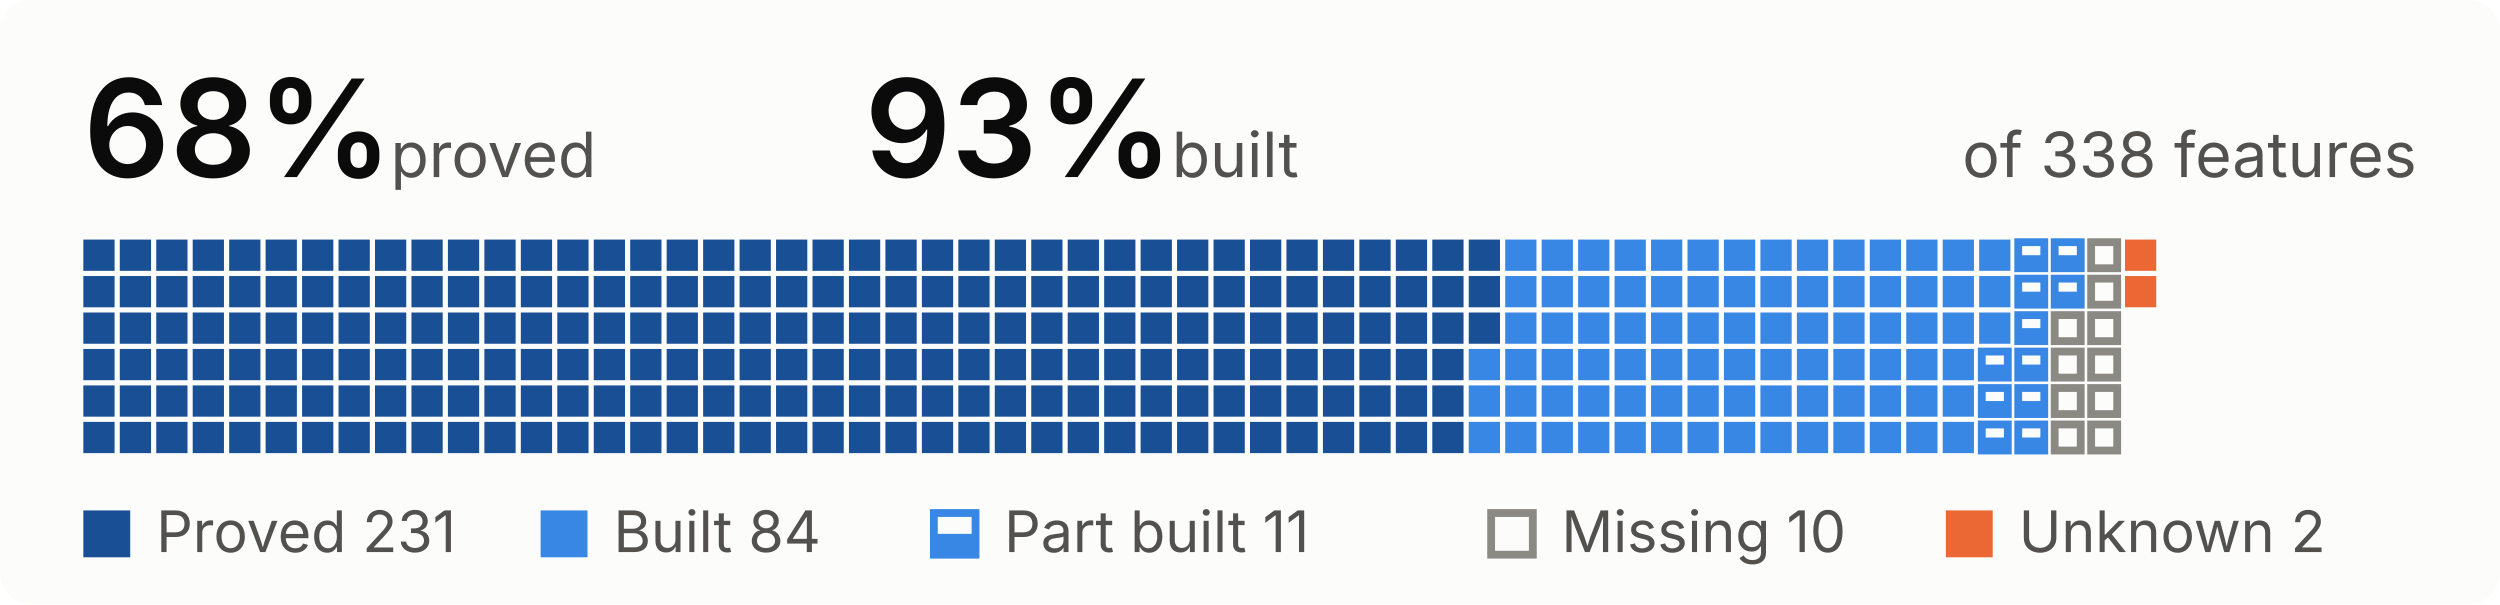
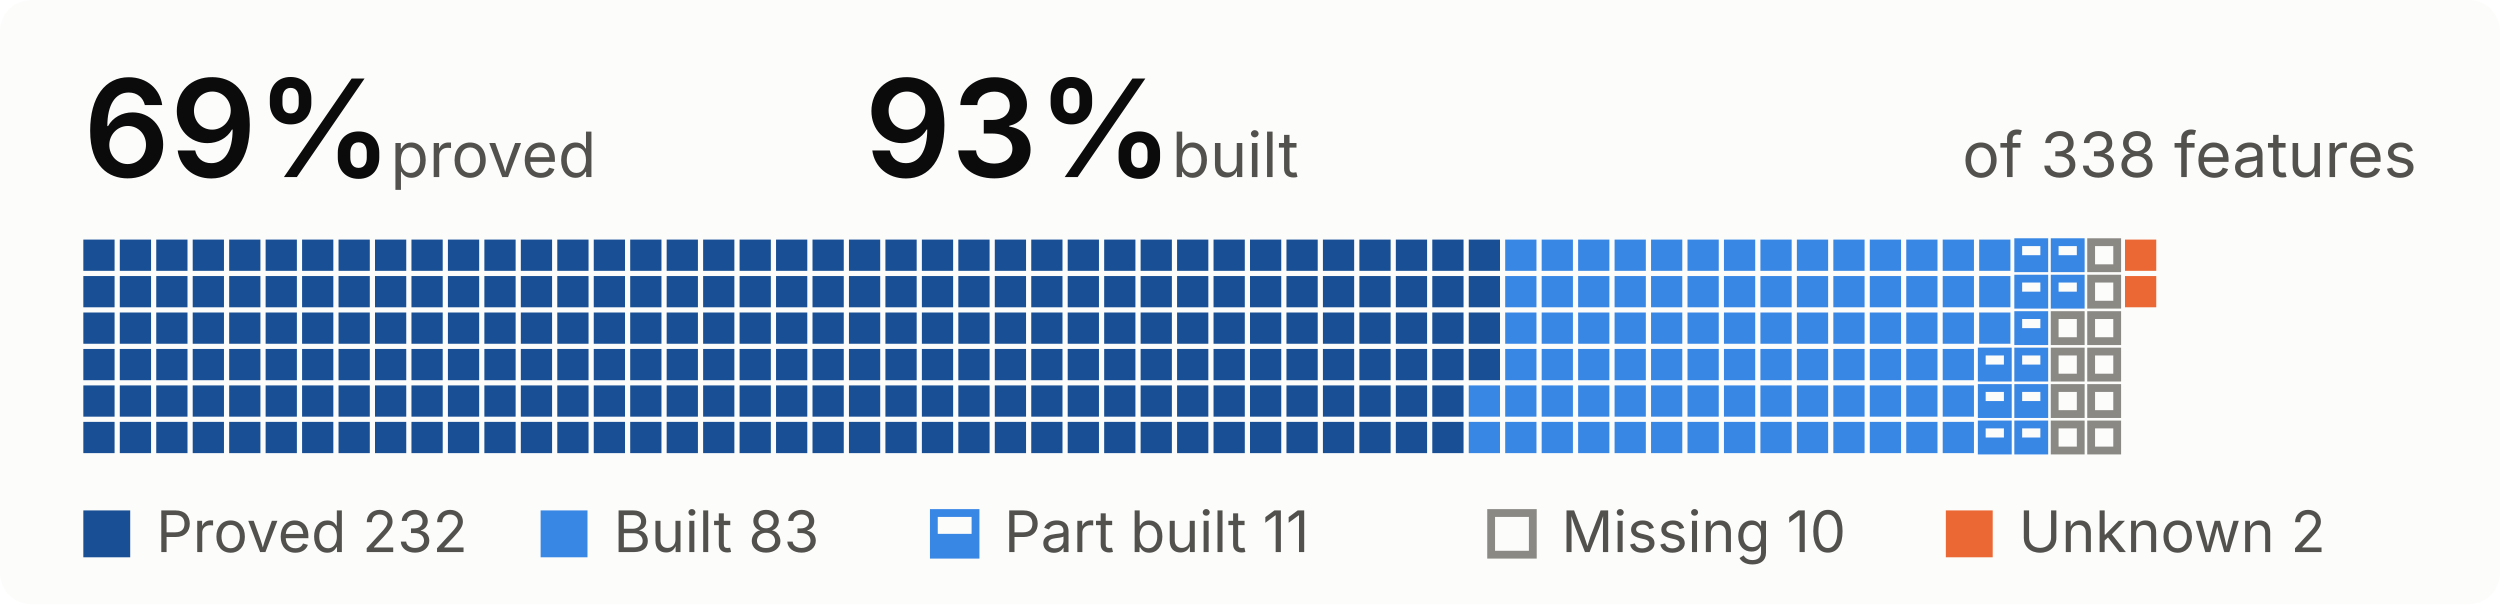
- <svg xmlns="http://www.w3.org/2000/svg" width="480" height="116" viewBox="0 0 480 116" role="img" aria-label="68 percent proved, 93 percent built, of 338 features">
+ <svg xmlns="http://www.w3.org/2000/svg" width="480" height="116" viewBox="0 0 480 116" role="img" aria-label="69 percent proved, 93 percent built, of 338 features">
  <style>
.bg{fill:#fcfcfb}.t{fill:#0b0b0b}.s{fill:#52514e}.rule{fill:#e1e0d9}
.proved{fill:#184f95}.built{fill:#3987e5}.unknown{fill:#eb6834}
.part-o{fill:none;stroke:#3987e5;stroke-width:1.5}.part-f{fill:#3987e5}
.missing{fill:none;stroke:#8a8984;stroke-width:1.5}
.pass{fill:#184f95}.fail{fill:#eb6834}.none{fill:none;stroke:#8a8984;stroke-width:1.5}
@media (prefers-color-scheme:dark){
.bg{fill:#1a1a19}.t{fill:#f0efec}.s{fill:#c3c2b7}.rule{fill:#383835}
.proved{fill:#86b6ef}.built{fill:#3987e5}.unknown{fill:#d95926}
.part-o{stroke:#3987e5}.part-f{fill:#3987e5}
.missing{stroke:#8d8c85}
.pass{fill:#86b6ef}.fail{fill:#d95926}.none{stroke:#8d8c85}
}
text{font-family:system-ui,-apple-system,"Segoe UI",sans-serif;font-size:12px}
.big{font-size:26px;font-weight:600}.b{font-weight:600}.xs{font-size:11px}
</style>
  <rect width="480" height="116" rx="6" class="bg" />
-   <text x="16.0" y="34.0" class="t big">68%</text>
+   <text x="16.0" y="34.0" class="t big">69%</text>
  <text x="75.0" y="34.0" class="s">proved</text>
  <text x="166.0" y="34.0" class="t big">93%</text>
  <text x="225.0" y="34.0" class="s">built</text>
  <text x="464.0" y="34.0" class="s" text-anchor="end">of 338 features</text>
  <rect x="16.0" y="46.0" width="6" height="6" class="proved" />
  <rect x="16.0" y="53.0" width="6" height="6" class="proved" />
  <rect x="16.0" y="60.0" width="6" height="6" class="proved" />
  <rect x="16.0" y="67.0" width="6" height="6" class="proved" />
  <rect x="16.0" y="74.0" width="6" height="6" class="proved" />
  <rect x="16.0" y="81.0" width="6" height="6" class="proved" />
  <rect x="23.0" y="46.0" width="6" height="6" class="proved" />
  <rect x="23.0" y="53.0" width="6" height="6" class="proved" />
  <rect x="23.0" y="60.0" width="6" height="6" class="proved" />
  <rect x="23.0" y="67.0" width="6" height="6" class="proved" />
  <rect x="23.0" y="74.0" width="6" height="6" class="proved" />
  <rect x="23.0" y="81.0" width="6" height="6" class="proved" />
  <rect x="30.0" y="46.0" width="6" height="6" class="proved" />
  <rect x="30.0" y="53.0" width="6" height="6" class="proved" />
  <rect x="30.0" y="60.0" width="6" height="6" class="proved" />
  <rect x="30.0" y="67.0" width="6" height="6" class="proved" />
  <rect x="30.0" y="74.0" width="6" height="6" class="proved" />
  <rect x="30.0" y="81.0" width="6" height="6" class="proved" />
  <rect x="37.0" y="46.0" width="6" height="6" class="proved" />
  <rect x="37.0" y="53.0" width="6" height="6" class="proved" />
  <rect x="37.0" y="60.0" width="6" height="6" class="proved" />
  <rect x="37.0" y="67.0" width="6" height="6" class="proved" />
  <rect x="37.0" y="74.0" width="6" height="6" class="proved" />
  <rect x="37.0" y="81.0" width="6" height="6" class="proved" />
  <rect x="44.0" y="46.0" width="6" height="6" class="proved" />
  <rect x="44.0" y="53.0" width="6" height="6" class="proved" />
  <rect x="44.0" y="60.0" width="6" height="6" class="proved" />
  <rect x="44.0" y="67.0" width="6" height="6" class="proved" />
  <rect x="44.0" y="74.0" width="6" height="6" class="proved" />
  <rect x="44.0" y="81.0" width="6" height="6" class="proved" />
  <rect x="51.0" y="46.0" width="6" height="6" class="proved" />
  <rect x="51.0" y="53.0" width="6" height="6" class="proved" />
  <rect x="51.0" y="60.0" width="6" height="6" class="proved" />
  <rect x="51.0" y="67.0" width="6" height="6" class="proved" />
  <rect x="51.0" y="74.0" width="6" height="6" class="proved" />
  <rect x="51.0" y="81.0" width="6" height="6" class="proved" />
  <rect x="58.0" y="46.0" width="6" height="6" class="proved" />
  <rect x="58.0" y="53.0" width="6" height="6" class="proved" />
  <rect x="58.0" y="60.0" width="6" height="6" class="proved" />
  <rect x="58.0" y="67.0" width="6" height="6" class="proved" />
  <rect x="58.0" y="74.0" width="6" height="6" class="proved" />
  <rect x="58.0" y="81.0" width="6" height="6" class="proved" />
  <rect x="65.0" y="46.0" width="6" height="6" class="proved" />
  <rect x="65.0" y="53.0" width="6" height="6" class="proved" />
  <rect x="65.0" y="60.0" width="6" height="6" class="proved" />
  <rect x="65.0" y="67.0" width="6" height="6" class="proved" />
  <rect x="65.0" y="74.0" width="6" height="6" class="proved" />
  <rect x="65.0" y="81.0" width="6" height="6" class="proved" />
  <rect x="72.0" y="46.0" width="6" height="6" class="proved" />
  <rect x="72.0" y="53.0" width="6" height="6" class="proved" />
  <rect x="72.0" y="60.0" width="6" height="6" class="proved" />
  <rect x="72.0" y="67.0" width="6" height="6" class="proved" />
  <rect x="72.0" y="74.0" width="6" height="6" class="proved" />
  <rect x="72.0" y="81.0" width="6" height="6" class="proved" />
  <rect x="79.0" y="46.0" width="6" height="6" class="proved" />
  <rect x="79.0" y="53.0" width="6" height="6" class="proved" />
  <rect x="79.0" y="60.0" width="6" height="6" class="proved" />
  <rect x="79.0" y="67.0" width="6" height="6" class="proved" />
  <rect x="79.0" y="74.0" width="6" height="6" class="proved" />
  <rect x="79.0" y="81.0" width="6" height="6" class="proved" />
  <rect x="86.0" y="46.0" width="6" height="6" class="proved" />
  <rect x="86.0" y="53.0" width="6" height="6" class="proved" />
  <rect x="86.0" y="60.0" width="6" height="6" class="proved" />
  <rect x="86.0" y="67.0" width="6" height="6" class="proved" />
  <rect x="86.0" y="74.0" width="6" height="6" class="proved" />
  <rect x="86.0" y="81.0" width="6" height="6" class="proved" />
  <rect x="93.0" y="46.0" width="6" height="6" class="proved" />
  <rect x="93.0" y="53.0" width="6" height="6" class="proved" />
  <rect x="93.0" y="60.0" width="6" height="6" class="proved" />
  <rect x="93.0" y="67.0" width="6" height="6" class="proved" />
  <rect x="93.0" y="74.0" width="6" height="6" class="proved" />
  <rect x="93.0" y="81.0" width="6" height="6" class="proved" />
  <rect x="100.0" y="46.0" width="6" height="6" class="proved" />
  <rect x="100.0" y="53.0" width="6" height="6" class="proved" />
  <rect x="100.0" y="60.0" width="6" height="6" class="proved" />
  <rect x="100.0" y="67.0" width="6" height="6" class="proved" />
  <rect x="100.0" y="74.0" width="6" height="6" class="proved" />
  <rect x="100.0" y="81.0" width="6" height="6" class="proved" />
  <rect x="107.0" y="46.0" width="6" height="6" class="proved" />
  <rect x="107.0" y="53.0" width="6" height="6" class="proved" />
  <rect x="107.0" y="60.0" width="6" height="6" class="proved" />
  <rect x="107.0" y="67.0" width="6" height="6" class="proved" />
  <rect x="107.0" y="74.0" width="6" height="6" class="proved" />
  <rect x="107.0" y="81.0" width="6" height="6" class="proved" />
  <rect x="114.0" y="46.0" width="6" height="6" class="proved" />
  <rect x="114.0" y="53.0" width="6" height="6" class="proved" />
  <rect x="114.0" y="60.0" width="6" height="6" class="proved" />
  <rect x="114.0" y="67.0" width="6" height="6" class="proved" />
  <rect x="114.0" y="74.0" width="6" height="6" class="proved" />
  <rect x="114.0" y="81.0" width="6" height="6" class="proved" />
  <rect x="121.0" y="46.0" width="6" height="6" class="proved" />
  <rect x="121.0" y="53.0" width="6" height="6" class="proved" />
  <rect x="121.0" y="60.0" width="6" height="6" class="proved" />
  <rect x="121.0" y="67.0" width="6" height="6" class="proved" />
  <rect x="121.0" y="74.0" width="6" height="6" class="proved" />
  <rect x="121.0" y="81.0" width="6" height="6" class="proved" />
  <rect x="128.0" y="46.0" width="6" height="6" class="proved" />
  <rect x="128.0" y="53.0" width="6" height="6" class="proved" />
  <rect x="128.0" y="60.0" width="6" height="6" class="proved" />
  <rect x="128.0" y="67.0" width="6" height="6" class="proved" />
  <rect x="128.0" y="74.0" width="6" height="6" class="proved" />
  <rect x="128.0" y="81.0" width="6" height="6" class="proved" />
  <rect x="135.0" y="46.0" width="6" height="6" class="proved" />
  <rect x="135.0" y="53.0" width="6" height="6" class="proved" />
  <rect x="135.0" y="60.0" width="6" height="6" class="proved" />
  <rect x="135.0" y="67.0" width="6" height="6" class="proved" />
  <rect x="135.0" y="74.0" width="6" height="6" class="proved" />
  <rect x="135.0" y="81.0" width="6" height="6" class="proved" />
  <rect x="142.0" y="46.0" width="6" height="6" class="proved" />
  <rect x="142.0" y="53.0" width="6" height="6" class="proved" />
  <rect x="142.0" y="60.0" width="6" height="6" class="proved" />
  <rect x="142.0" y="67.0" width="6" height="6" class="proved" />
  <rect x="142.0" y="74.0" width="6" height="6" class="proved" />
  <rect x="142.0" y="81.0" width="6" height="6" class="proved" />
  <rect x="149.0" y="46.0" width="6" height="6" class="proved" />
  <rect x="149.0" y="53.0" width="6" height="6" class="proved" />
  <rect x="149.0" y="60.0" width="6" height="6" class="proved" />
  <rect x="149.0" y="67.0" width="6" height="6" class="proved" />
  <rect x="149.0" y="74.0" width="6" height="6" class="proved" />
  <rect x="149.0" y="81.0" width="6" height="6" class="proved" />
  <rect x="156.0" y="46.0" width="6" height="6" class="proved" />
  <rect x="156.0" y="53.0" width="6" height="6" class="proved" />
  <rect x="156.0" y="60.0" width="6" height="6" class="proved" />
  <rect x="156.0" y="67.0" width="6" height="6" class="proved" />
  <rect x="156.0" y="74.0" width="6" height="6" class="proved" />
  <rect x="156.0" y="81.0" width="6" height="6" class="proved" />
  <rect x="163.0" y="46.0" width="6" height="6" class="proved" />
  <rect x="163.0" y="53.0" width="6" height="6" class="proved" />
  <rect x="163.0" y="60.0" width="6" height="6" class="proved" />
  <rect x="163.0" y="67.0" width="6" height="6" class="proved" />
  <rect x="163.0" y="74.0" width="6" height="6" class="proved" />
  <rect x="163.0" y="81.0" width="6" height="6" class="proved" />
  <rect x="170.0" y="46.0" width="6" height="6" class="proved" />
  <rect x="170.0" y="53.0" width="6" height="6" class="proved" />
  <rect x="170.0" y="60.0" width="6" height="6" class="proved" />
  <rect x="170.0" y="67.0" width="6" height="6" class="proved" />
  <rect x="170.0" y="74.0" width="6" height="6" class="proved" />
  <rect x="170.0" y="81.0" width="6" height="6" class="proved" />
  <rect x="177.0" y="46.0" width="6" height="6" class="proved" />
  <rect x="177.0" y="53.0" width="6" height="6" class="proved" />
  <rect x="177.0" y="60.0" width="6" height="6" class="proved" />
  <rect x="177.0" y="67.0" width="6" height="6" class="proved" />
  <rect x="177.0" y="74.0" width="6" height="6" class="proved" />
  <rect x="177.0" y="81.0" width="6" height="6" class="proved" />
  <rect x="184.0" y="46.0" width="6" height="6" class="proved" />
  <rect x="184.0" y="53.0" width="6" height="6" class="proved" />
  <rect x="184.0" y="60.0" width="6" height="6" class="proved" />
  <rect x="184.0" y="67.0" width="6" height="6" class="proved" />
  <rect x="184.0" y="74.0" width="6" height="6" class="proved" />
  <rect x="184.0" y="81.0" width="6" height="6" class="proved" />
  <rect x="191.0" y="46.0" width="6" height="6" class="proved" />
  <rect x="191.0" y="53.0" width="6" height="6" class="proved" />
  <rect x="191.0" y="60.0" width="6" height="6" class="proved" />
  <rect x="191.0" y="67.0" width="6" height="6" class="proved" />
  <rect x="191.0" y="74.0" width="6" height="6" class="proved" />
  <rect x="191.0" y="81.0" width="6" height="6" class="proved" />
  <rect x="198.0" y="46.0" width="6" height="6" class="proved" />
  <rect x="198.0" y="53.0" width="6" height="6" class="proved" />
  <rect x="198.0" y="60.0" width="6" height="6" class="proved" />
  <rect x="198.0" y="67.0" width="6" height="6" class="proved" />
  <rect x="198.0" y="74.0" width="6" height="6" class="proved" />
  <rect x="198.0" y="81.0" width="6" height="6" class="proved" />
  <rect x="205.0" y="46.0" width="6" height="6" class="proved" />
  <rect x="205.0" y="53.0" width="6" height="6" class="proved" />
  <rect x="205.0" y="60.0" width="6" height="6" class="proved" />
  <rect x="205.0" y="67.0" width="6" height="6" class="proved" />
  <rect x="205.0" y="74.0" width="6" height="6" class="proved" />
  <rect x="205.0" y="81.0" width="6" height="6" class="proved" />
  <rect x="212.0" y="46.0" width="6" height="6" class="proved" />
  <rect x="212.0" y="53.0" width="6" height="6" class="proved" />
  <rect x="212.0" y="60.0" width="6" height="6" class="proved" />
  <rect x="212.0" y="67.0" width="6" height="6" class="proved" />
  <rect x="212.0" y="74.0" width="6" height="6" class="proved" />
  <rect x="212.0" y="81.0" width="6" height="6" class="proved" />
  <rect x="219.0" y="46.0" width="6" height="6" class="proved" />
  <rect x="219.0" y="53.0" width="6" height="6" class="proved" />
  <rect x="219.0" y="60.0" width="6" height="6" class="proved" />
  <rect x="219.0" y="67.0" width="6" height="6" class="proved" />
  <rect x="219.0" y="74.0" width="6" height="6" class="proved" />
  <rect x="219.0" y="81.0" width="6" height="6" class="proved" />
  <rect x="226.0" y="46.0" width="6" height="6" class="proved" />
  <rect x="226.0" y="53.0" width="6" height="6" class="proved" />
  <rect x="226.0" y="60.0" width="6" height="6" class="proved" />
  <rect x="226.0" y="67.0" width="6" height="6" class="proved" />
  <rect x="226.0" y="74.0" width="6" height="6" class="proved" />
  <rect x="226.0" y="81.0" width="6" height="6" class="proved" />
  <rect x="233.0" y="46.0" width="6" height="6" class="proved" />
  <rect x="233.0" y="53.0" width="6" height="6" class="proved" />
  <rect x="233.0" y="60.0" width="6" height="6" class="proved" />
  <rect x="233.0" y="67.0" width="6" height="6" class="proved" />
  <rect x="233.0" y="74.0" width="6" height="6" class="proved" />
  <rect x="233.0" y="81.0" width="6" height="6" class="proved" />
  <rect x="240.0" y="46.0" width="6" height="6" class="proved" />
  <rect x="240.0" y="53.0" width="6" height="6" class="proved" />
  <rect x="240.0" y="60.0" width="6" height="6" class="proved" />
  <rect x="240.0" y="67.0" width="6" height="6" class="proved" />
  <rect x="240.0" y="74.0" width="6" height="6" class="proved" />
  <rect x="240.0" y="81.0" width="6" height="6" class="proved" />
  <rect x="247.0" y="46.0" width="6" height="6" class="proved" />
  <rect x="247.0" y="53.0" width="6" height="6" class="proved" />
  <rect x="247.0" y="60.0" width="6" height="6" class="proved" />
  <rect x="247.0" y="67.0" width="6" height="6" class="proved" />
  <rect x="247.0" y="74.0" width="6" height="6" class="proved" />
  <rect x="247.0" y="81.0" width="6" height="6" class="proved" />
  <rect x="254.0" y="46.0" width="6" height="6" class="proved" />
  <rect x="254.0" y="53.0" width="6" height="6" class="proved" />
  <rect x="254.0" y="60.0" width="6" height="6" class="proved" />
  <rect x="254.0" y="67.0" width="6" height="6" class="proved" />
  <rect x="254.0" y="74.0" width="6" height="6" class="proved" />
  <rect x="254.0" y="81.0" width="6" height="6" class="proved" />
  <rect x="261.0" y="46.0" width="6" height="6" class="proved" />
  <rect x="261.0" y="53.0" width="6" height="6" class="proved" />
  <rect x="261.0" y="60.0" width="6" height="6" class="proved" />
  <rect x="261.0" y="67.0" width="6" height="6" class="proved" />
  <rect x="261.0" y="74.0" width="6" height="6" class="proved" />
  <rect x="261.0" y="81.0" width="6" height="6" class="proved" />
  <rect x="268.0" y="46.0" width="6" height="6" class="proved" />
  <rect x="268.0" y="53.0" width="6" height="6" class="proved" />
  <rect x="268.0" y="60.0" width="6" height="6" class="proved" />
  <rect x="268.0" y="67.0" width="6" height="6" class="proved" />
  <rect x="268.0" y="74.0" width="6" height="6" class="proved" />
  <rect x="268.0" y="81.0" width="6" height="6" class="proved" />
  <rect x="275.0" y="46.0" width="6" height="6" class="proved" />
  <rect x="275.0" y="53.0" width="6" height="6" class="proved" />
  <rect x="275.0" y="60.0" width="6" height="6" class="proved" />
  <rect x="275.0" y="67.0" width="6" height="6" class="proved" />
  <rect x="275.0" y="74.0" width="6" height="6" class="proved" />
  <rect x="275.0" y="81.0" width="6" height="6" class="proved" />
  <rect x="282.0" y="46.0" width="6" height="6" class="proved" />
  <rect x="282.0" y="53.0" width="6" height="6" class="proved" />
  <rect x="282.0" y="60.0" width="6" height="6" class="proved" />
-   <rect x="282.0" y="67.0" width="6" height="6" class="built" />
+   <rect x="282.0" y="67.0" width="6" height="6" class="proved" />
  <rect x="282.0" y="74.0" width="6" height="6" class="built" />
  <rect x="282.0" y="81.0" width="6" height="6" class="built" />
  <rect x="289.0" y="46.0" width="6" height="6" class="built" />
  <rect x="289.0" y="53.0" width="6" height="6" class="built" />
  <rect x="289.0" y="60.0" width="6" height="6" class="built" />
  <rect x="289.0" y="67.0" width="6" height="6" class="built" />
  <rect x="289.0" y="74.0" width="6" height="6" class="built" />
  <rect x="289.0" y="81.0" width="6" height="6" class="built" />
  <rect x="296.0" y="46.0" width="6" height="6" class="built" />
  <rect x="296.0" y="53.0" width="6" height="6" class="built" />
  <rect x="296.0" y="60.0" width="6" height="6" class="built" />
  <rect x="296.0" y="67.0" width="6" height="6" class="built" />
  <rect x="296.0" y="74.0" width="6" height="6" class="built" />
  <rect x="296.0" y="81.0" width="6" height="6" class="built" />
  <rect x="303.0" y="46.0" width="6" height="6" class="built" />
  <rect x="303.0" y="53.0" width="6" height="6" class="built" />
  <rect x="303.0" y="60.0" width="6" height="6" class="built" />
  <rect x="303.0" y="67.0" width="6" height="6" class="built" />
  <rect x="303.0" y="74.0" width="6" height="6" class="built" />
  <rect x="303.0" y="81.0" width="6" height="6" class="built" />
  <rect x="310.0" y="46.0" width="6" height="6" class="built" />
  <rect x="310.0" y="53.0" width="6" height="6" class="built" />
  <rect x="310.0" y="60.0" width="6" height="6" class="built" />
  <rect x="310.0" y="67.0" width="6" height="6" class="built" />
  <rect x="310.0" y="74.0" width="6" height="6" class="built" />
  <rect x="310.0" y="81.0" width="6" height="6" class="built" />
  <rect x="317.0" y="46.0" width="6" height="6" class="built" />
  <rect x="317.0" y="53.0" width="6" height="6" class="built" />
  <rect x="317.0" y="60.0" width="6" height="6" class="built" />
  <rect x="317.0" y="67.0" width="6" height="6" class="built" />
  <rect x="317.0" y="74.0" width="6" height="6" class="built" />
  <rect x="317.0" y="81.0" width="6" height="6" class="built" />
  <rect x="324.0" y="46.0" width="6" height="6" class="built" />
  <rect x="324.0" y="53.0" width="6" height="6" class="built" />
  <rect x="324.0" y="60.0" width="6" height="6" class="built" />
  <rect x="324.0" y="67.0" width="6" height="6" class="built" />
  <rect x="324.0" y="74.0" width="6" height="6" class="built" />
  <rect x="324.0" y="81.0" width="6" height="6" class="built" />
  <rect x="331.0" y="46.0" width="6" height="6" class="built" />
  <rect x="331.0" y="53.0" width="6" height="6" class="built" />
  <rect x="331.0" y="60.0" width="6" height="6" class="built" />
  <rect x="331.0" y="67.0" width="6" height="6" class="built" />
  <rect x="331.0" y="74.0" width="6" height="6" class="built" />
  <rect x="331.0" y="81.0" width="6" height="6" class="built" />
  <rect x="338.0" y="46.0" width="6" height="6" class="built" />
  <rect x="338.0" y="53.0" width="6" height="6" class="built" />
  <rect x="338.0" y="60.0" width="6" height="6" class="built" />
  <rect x="338.0" y="67.0" width="6" height="6" class="built" />
  <rect x="338.0" y="74.0" width="6" height="6" class="built" />
  <rect x="338.0" y="81.0" width="6" height="6" class="built" />
  <rect x="345.0" y="46.0" width="6" height="6" class="built" />
  <rect x="345.0" y="53.0" width="6" height="6" class="built" />
  <rect x="345.0" y="60.0" width="6" height="6" class="built" />
  <rect x="345.0" y="67.0" width="6" height="6" class="built" />
  <rect x="345.0" y="74.0" width="6" height="6" class="built" />
  <rect x="345.0" y="81.0" width="6" height="6" class="built" />
  <rect x="352.0" y="46.0" width="6" height="6" class="built" />
  <rect x="352.0" y="53.0" width="6" height="6" class="built" />
  <rect x="352.0" y="60.0" width="6" height="6" class="built" />
  <rect x="352.0" y="67.0" width="6" height="6" class="built" />
  <rect x="352.0" y="74.0" width="6" height="6" class="built" />
  <rect x="352.0" y="81.0" width="6" height="6" class="built" />
  <rect x="359.0" y="46.0" width="6" height="6" class="built" />
  <rect x="359.0" y="53.0" width="6" height="6" class="built" />
  <rect x="359.0" y="60.0" width="6" height="6" class="built" />
  <rect x="359.0" y="67.0" width="6" height="6" class="built" />
  <rect x="359.0" y="74.0" width="6" height="6" class="built" />
  <rect x="359.0" y="81.0" width="6" height="6" class="built" />
  <rect x="366.0" y="46.0" width="6" height="6" class="built" />
  <rect x="366.0" y="53.0" width="6" height="6" class="built" />
  <rect x="366.0" y="60.0" width="6" height="6" class="built" />
  <rect x="366.0" y="67.0" width="6" height="6" class="built" />
  <rect x="366.0" y="74.0" width="6" height="6" class="built" />
  <rect x="366.0" y="81.0" width="6" height="6" class="built" />
  <rect x="373.0" y="46.0" width="6" height="6" class="built" />
  <rect x="373.0" y="53.0" width="6" height="6" class="built" />
  <rect x="373.0" y="60.0" width="6" height="6" class="built" />
  <rect x="373.0" y="67.0" width="6" height="6" class="built" />
  <rect x="373.0" y="74.0" width="6" height="6" class="built" />
  <rect x="373.0" y="81.0" width="6" height="6" class="built" />
  <rect x="380.0" y="46.0" width="6" height="6" class="built" />
  <rect x="380.0" y="53.0" width="6" height="6" class="built" />
  <rect x="380.0" y="60.0" width="6" height="6" class="built" />
  <rect x="380.5" y="67.5" width="5" height="5" fill="none" class="part-o" />
  <rect x="380.0" y="70.0" width="6" height="3.0" class="part-f" />
  <rect x="380.5" y="74.5" width="5" height="5" fill="none" class="part-o" />
  <rect x="380.0" y="77.0" width="6" height="3.0" class="part-f" />
  <rect x="380.5" y="81.5" width="5" height="5" fill="none" class="part-o" />
  <rect x="380.0" y="84.0" width="6" height="3.0" class="part-f" />
  <rect x="387.5" y="46.5" width="5" height="5" fill="none" class="part-o" />
  <rect x="387.0" y="49.0" width="6" height="3.0" class="part-f" />
  <rect x="387.5" y="53.5" width="5" height="5" fill="none" class="part-o" />
  <rect x="387.0" y="56.0" width="6" height="3.0" class="part-f" />
  <rect x="387.5" y="60.5" width="5" height="5" fill="none" class="part-o" />
  <rect x="387.0" y="63.0" width="6" height="3.0" class="part-f" />
  <rect x="387.5" y="67.5" width="5" height="5" fill="none" class="part-o" />
  <rect x="387.0" y="70.0" width="6" height="3.0" class="part-f" />
  <rect x="387.5" y="74.5" width="5" height="5" fill="none" class="part-o" />
  <rect x="387.0" y="77.0" width="6" height="3.0" class="part-f" />
  <rect x="387.5" y="81.5" width="5" height="5" fill="none" class="part-o" />
  <rect x="387.0" y="84.0" width="6" height="3.0" class="part-f" />
  <rect x="394.5" y="46.5" width="5" height="5" fill="none" class="part-o" />
  <rect x="394.0" y="49.0" width="6" height="3.0" class="part-f" />
  <rect x="394.5" y="53.5" width="5" height="5" fill="none" class="part-o" />
  <rect x="394.0" y="56.0" width="6" height="3.0" class="part-f" />
  <rect x="394.5" y="60.5" width="5" height="5" fill="none" class="missing" />
  <rect x="394.5" y="67.5" width="5" height="5" fill="none" class="missing" />
  <rect x="394.5" y="74.5" width="5" height="5" fill="none" class="missing" />
  <rect x="394.5" y="81.5" width="5" height="5" fill="none" class="missing" />
  <rect x="401.5" y="46.5" width="5" height="5" fill="none" class="missing" />
  <rect x="401.5" y="53.5" width="5" height="5" fill="none" class="missing" />
  <rect x="401.5" y="60.5" width="5" height="5" fill="none" class="missing" />
  <rect x="401.5" y="67.5" width="5" height="5" fill="none" class="missing" />
  <rect x="401.5" y="74.5" width="5" height="5" fill="none" class="missing" />
  <rect x="401.5" y="81.5" width="5" height="5" fill="none" class="missing" />
  <rect x="408.0" y="46.0" width="6" height="6" class="unknown" />
  <rect x="408.0" y="53.0" width="6" height="6" class="unknown" />
  <rect x="16.0" y="98.0" width="9" height="9" class="proved" />
-   <text x="30.0" y="106.0" class="s xs">Proved 231</text>
+   <text x="30.0" y="106.0" class="s xs">Proved 232</text>
  <rect x="103.8" y="98.0" width="9" height="9" class="built" />
-   <text x="117.8" y="106.0" class="s xs">Built 84</text>
+   <text x="117.8" y="106.0" class="s xs">Built 83</text>
  <rect x="179.3" y="98.5" width="8" height="8" fill="none" class="part-o" />
  <rect x="178.8" y="102.5" width="9" height="4.5" class="part-f" />
  <text x="192.8" y="106.0" class="s xs">Part built 11</text>
  <rect x="286.3" y="98.5" width="8" height="8" fill="none" class="missing" />
  <text x="299.8" y="106.0" class="s xs">Missing 10</text>
  <rect x="373.6" y="98.0" width="9" height="9" class="unknown" />
  <text x="387.6" y="106.0" class="s xs">Unknown 2</text>
</svg>
